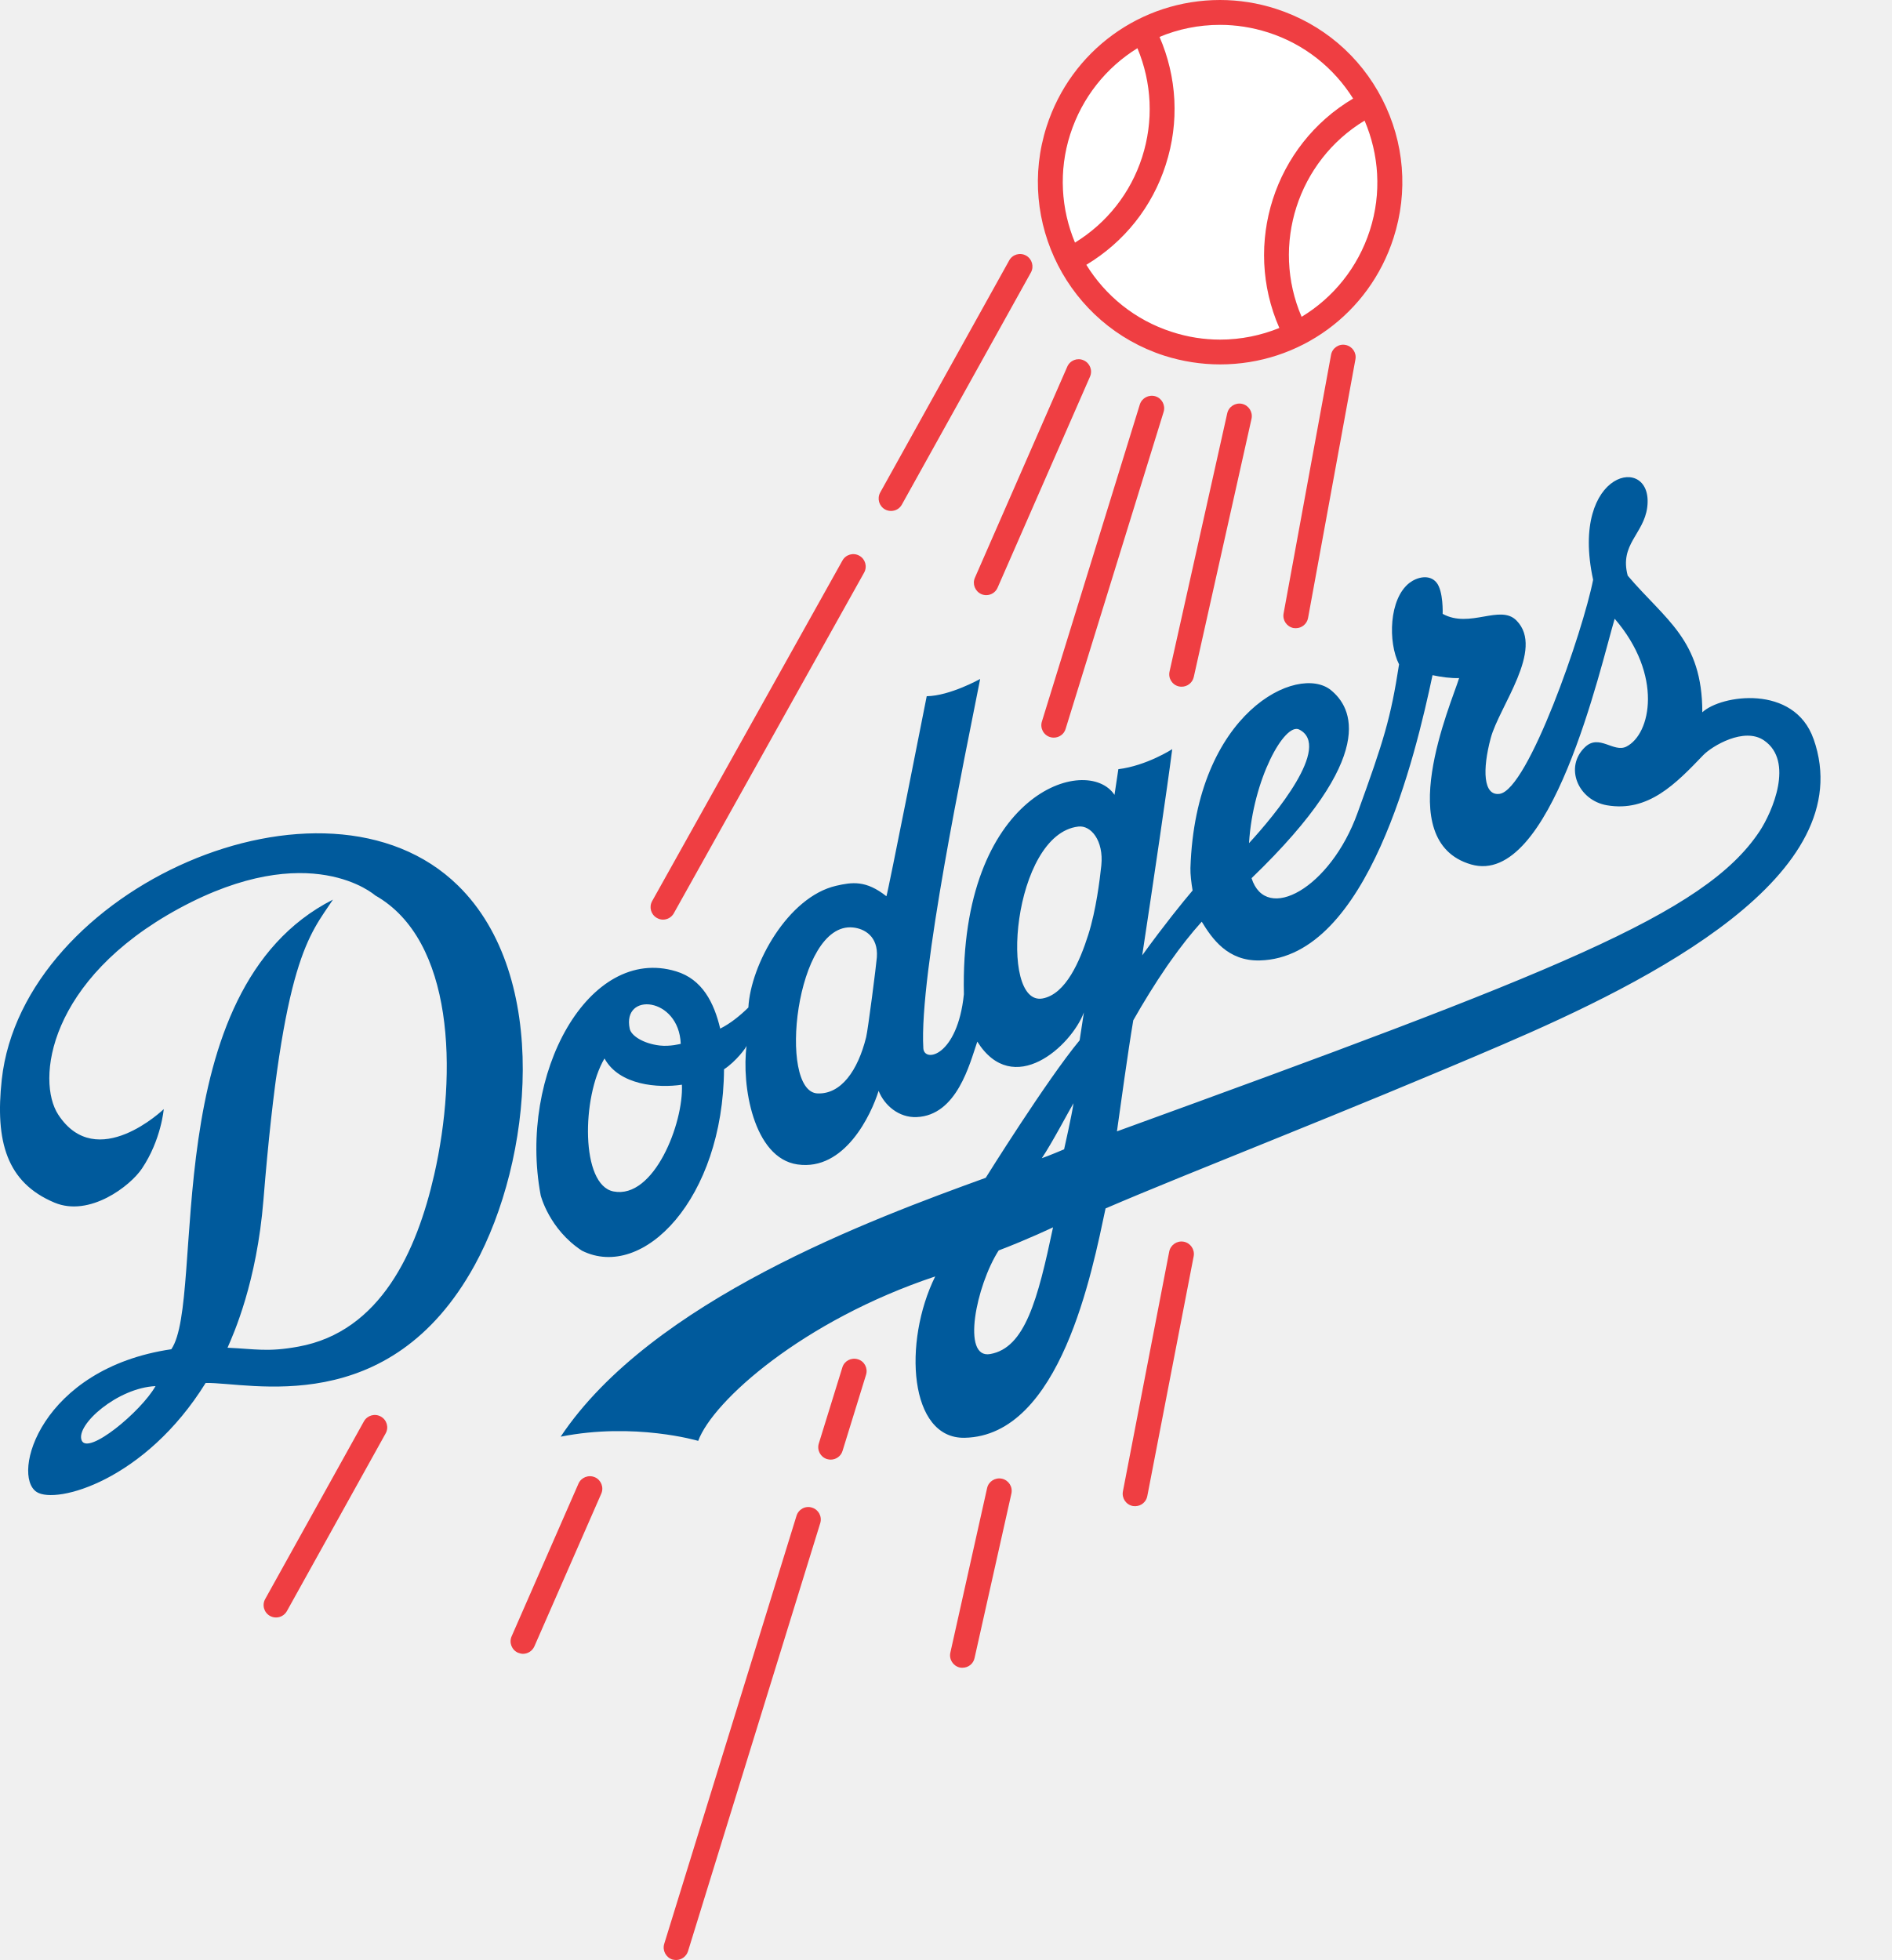
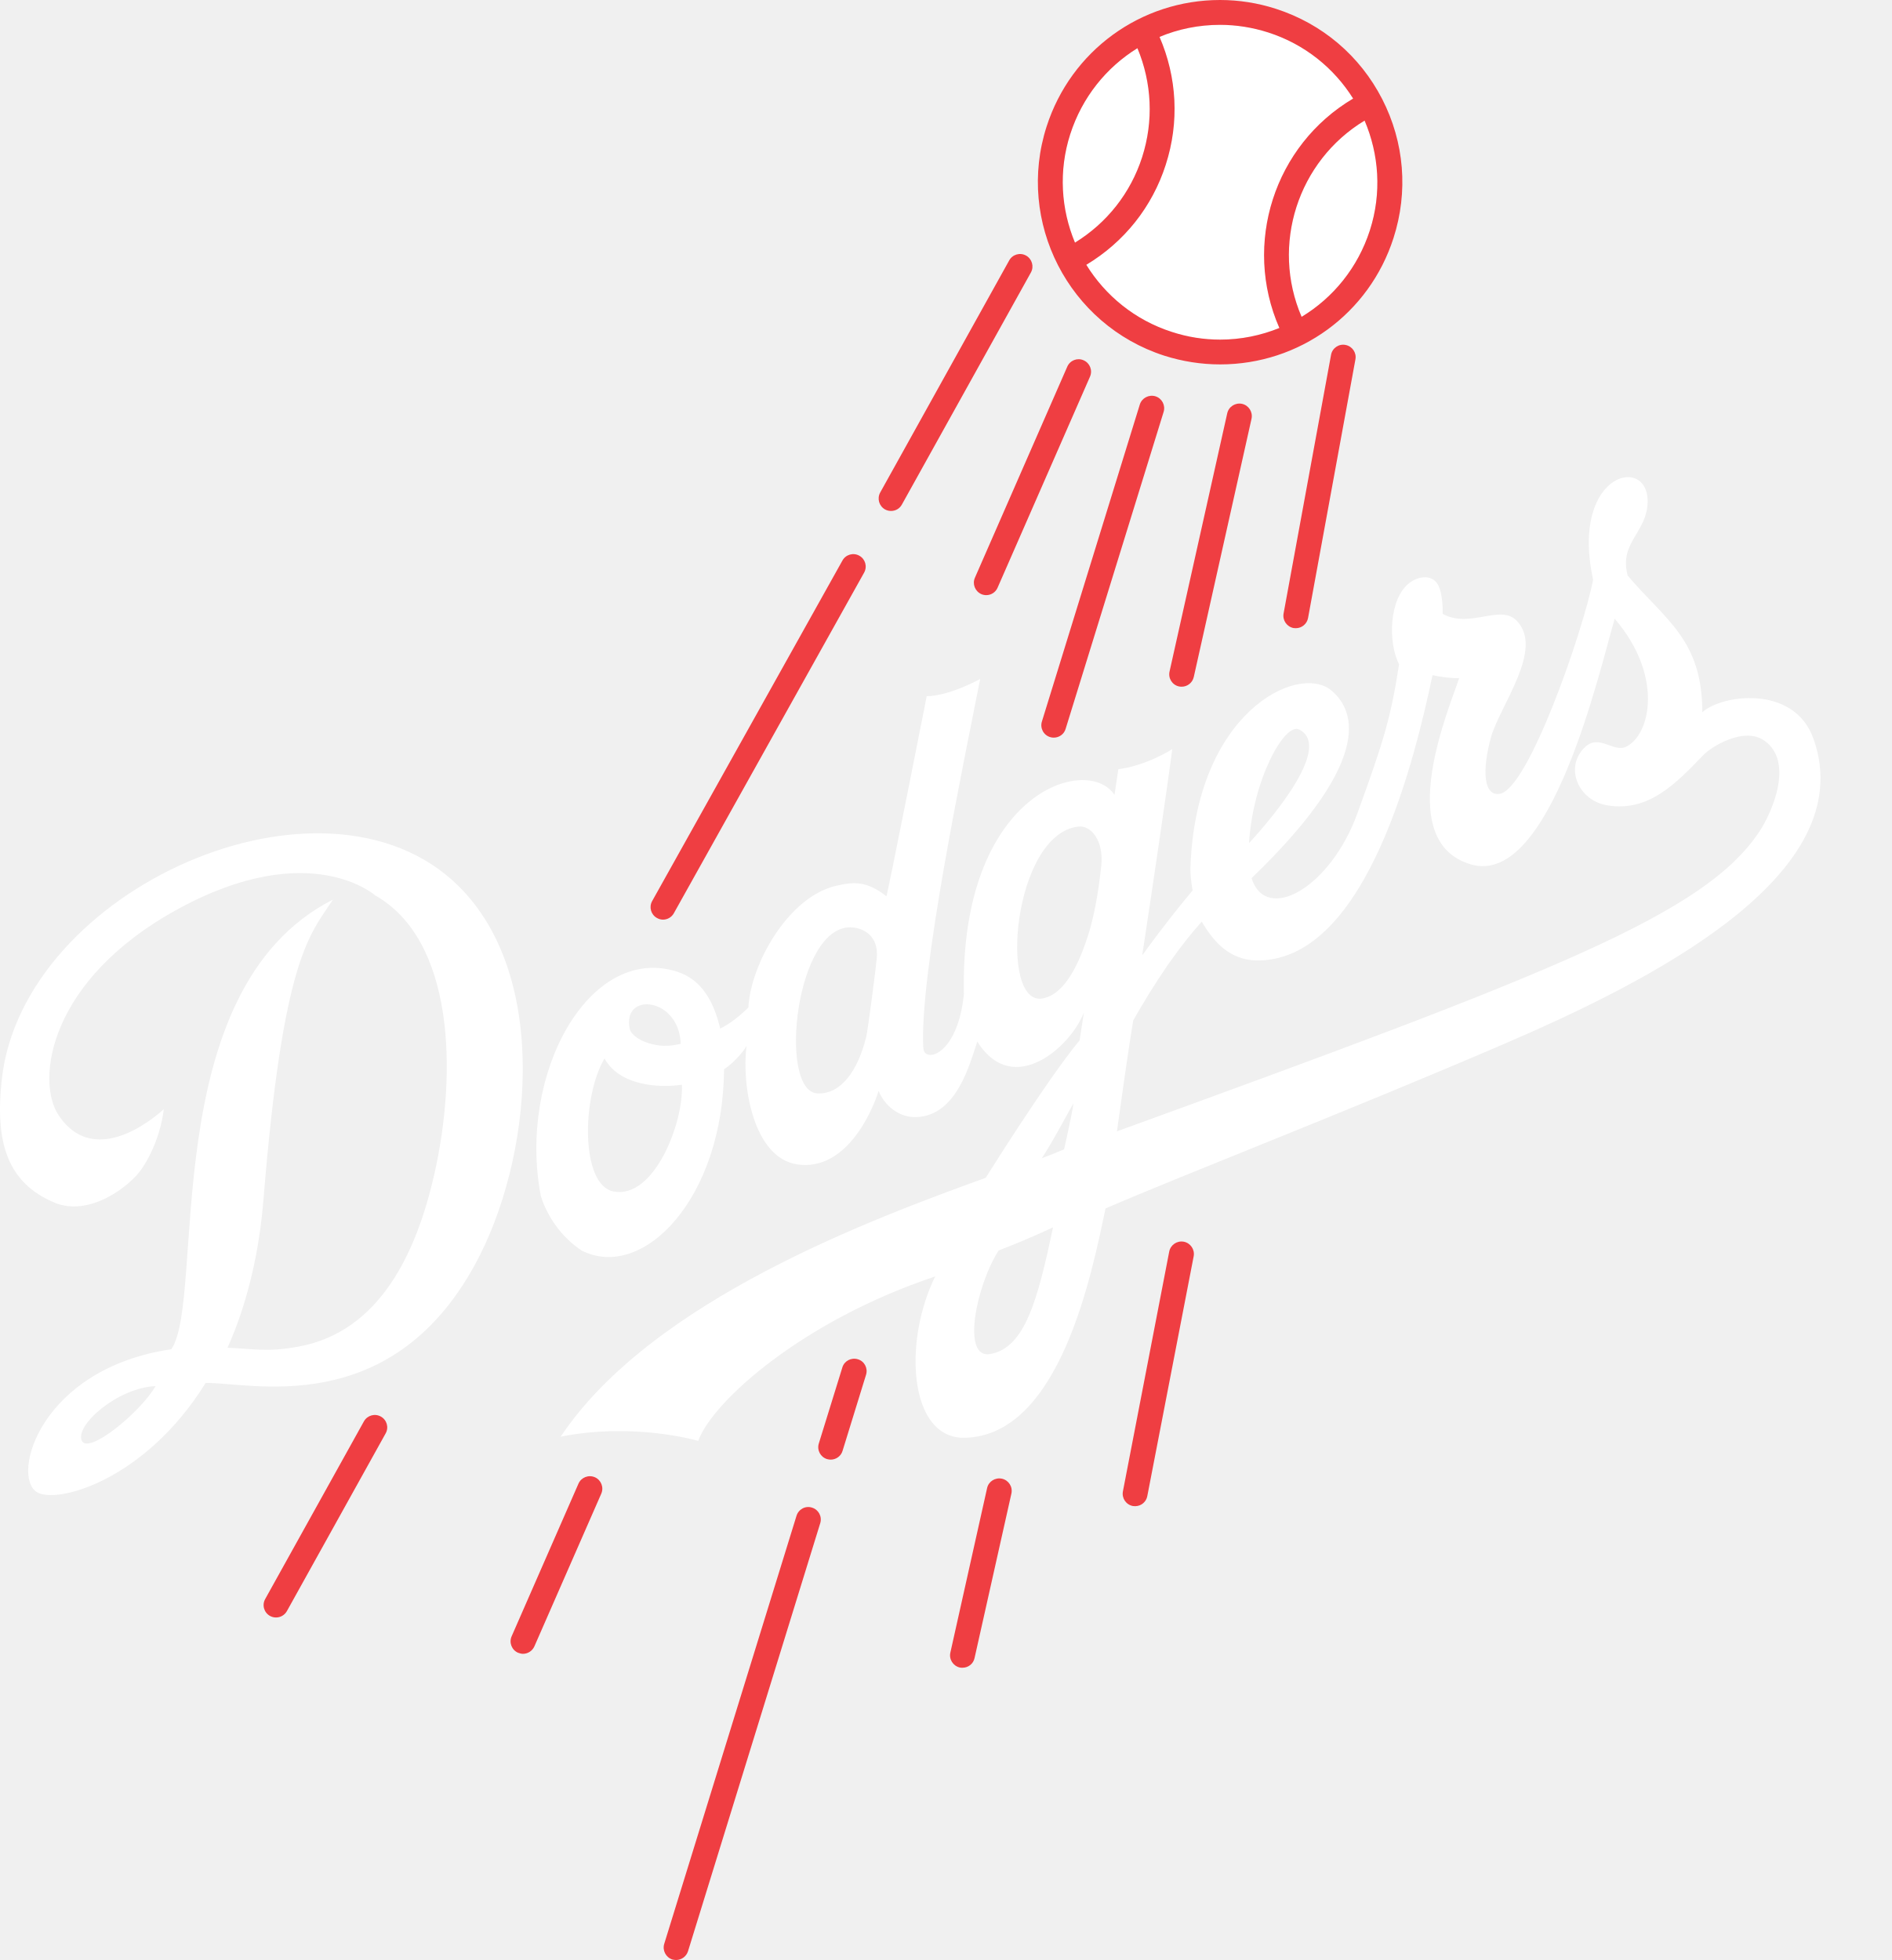
<svg xmlns="http://www.w3.org/2000/svg" viewBox="0 0 176.564 183.003">
-   <path fill="#005a9c" d="M.165 100.795c-.633 5.772.456 9.62 4.92 11.492 3.277 1.375 7.08-1.55 8.172-3.188 1.796-2.68 2.03-5.54 2.03-5.54s-6.25 6.008-9.845.52c-2.08-3.175-.97-12.603 11.27-19.255 12.24-6.64 18.314-1.222 18.314-1.222 7.36 4.165 7.684 16.498 5.514 26.068-1.626 7.142-5.004 14.668-12.684 16.063-2.883.527-3.99.218-6.614.103.575-1.31 2.73-6.112 3.352-13.792 1.822-22.527 4.27-24.693 6.49-28.047-16.642 8.452-11.837 37.245-15.09 41.98-12.204 1.798-14.987 11.773-12.567 13.33 1.835 1.175 10.126-1.074 15.772-10.182 4.093-.077 17.15 3.503 25.116-10.997 5.395-9.833 7.095-26.968-1.55-35.44-12.468-12.23-40.634.266-42.6 18.107M7.62 134.48c-.568-1.453 3.372-4.905 6.9-5.06-1.34 2.372-6.327 6.51-6.9 5.06M169.31 69c-1.807-5.148-8.65-4.125-10.384-2.493 0-6.78-3.423-8.593-6.964-12.758-.79-2.926 1.5-3.883 1.822-6.384.643-5.064-7.3-3.58-5.052 6.768-.948 4.827-6.067 19.61-8.73 19.988-1.534.218-1.617-2.263-.83-5.206.787-2.95 5.042-8.285 2.417-10.965-1.515-1.573-4.365.772-6.904-.635 0 0 .08-2.134-.58-2.93-.663-.798-1.82-.496-2.518.037-1.918 1.478-2.02 5.54-.973 7.61-.784 5.05-1.417 7.09-3.882 13.888-2.526 7-8.535 10.335-9.888 6.074 11.983-11.537 9.34-15.97 7.423-17.546-3.085-2.532-12.654 2.05-13.13 16.6-.013.6.08 1.37.203 2.096-.944 1.112-2.608 3.162-4.704 6.054.98-6.446 2.36-15.785 2.802-19.25 0 0-2.388 1.544-5.03 1.87l-.36 2.398c-2.56-3.856-14.482-.23-14.06 18.613-.597 5.79-3.707 6.44-3.787 5.044-.408-6.87 3.867-27.13 5.306-34.48 0 0-2.815 1.58-4.99 1.612 0 0-3.68 18.65-3.764 18.677-1.918-1.517-3.21-1.318-4.694-.977-4.49 1.035-7.982 7.346-8.192 11.363-.79.783-1.707 1.51-2.63 1.972-.568-2.403-1.663-4.608-4.12-5.347-8.14-2.48-14.778 9.57-12.638 20.92 0 0 .788 3.156 3.847 5.16 5.716 2.855 13.188-4.877 13.268-16.934 1.106-.72 2.108-2.062 2.108-2.216-.49 3.663.615 10.508 4.754 11.1 4.41.635 6.883-4.66 7.57-6.872.537 1.356 1.894 2.52 3.548 2.45 3.77-.155 4.956-4.982 5.666-7.045 3.358 5.334 8.77.424 9.952-2.73l-.4 2.608c-3.055 3.683-8.765 12.835-8.765 12.835-10.58 3.838-31.184 11.44-39.684 24.172 6.91-1.37 12.84.392 12.84.392 1.378-3.74 9.787-11.235 22.127-15.354-3.03 6.138-2.436 15.167 2.744 15.065 8.957-.173 11.914-15.566 13.16-21.415 7.95-3.42 22.167-8.895 37.02-15.277 13.805-5.93 33.555-15.833 29.08-28.552zM63.554 97.46s-.992.27-1.953.16c-1.553-.18-2.674-.92-2.81-1.562-.738-3.47 4.593-2.982 4.763 1.4zm-6.276 13.785c-3.086-.598-2.97-8.818-.843-12.417 1.38 2.513 5.01 2.783 7.227 2.45.17 3.572-2.603 10.706-6.385 9.967zM81.862 89.38c-.05.7-.833 6.8-1 7.462-.777 3.13-2.346 5.335-4.53 5.25-3.758-.134-2.06-16.034 3.293-15.495 1.066.103 2.38.823 2.237 2.783m10.585 37.045c-2.71.49-1.314-6.394.787-9.672 2.754-1.048 5.077-2.16 5.077-2.16-1.43 6.775-2.62 11.26-5.864 11.832m6.896-19.114s-1.424.605-2.082.83c.925-1.356 2.597-4.537 2.96-5.135-.145 1.068-.878 4.306-.878 4.306zM121.3 68.12c3.05 1.555-2.264 7.97-4.693 10.604.357-5.938 3.326-11.31 4.692-10.604zM97.344 93.224c-4.142.77-2.792-15.335 3.323-16.048 1.166-.147 2.388 1.292 2.15 3.632-.142 1.324-.482 4.152-1.215 6.46-.78 2.46-2.09 5.544-4.258 5.956m66.922-15.6c-5.122 7.74-19.153 13.164-59.99 28.01.367-2.577 1-7.25 1.524-10.367.914-1.613 1.987-3.368 3.16-5.077l.324-.457c.922-1.31 1.905-2.564 2.908-3.676.954 1.562 2.413 3.702 5.43 3.618 10.107-.257 14.542-19.23 16.117-26.634.764.168 1.763.303 2.483.27-.736 2.4-6.382 15.22 1.112 17.4 7.465 2.177 12.077-18.447 13.41-22.94 4.53 5.258 3.393 10.786 1.083 11.943-1.185.584-2.532-1.208-3.846.038-1.967 1.865-.662 4.976 2.05 5.438 3.856.655 6.414-2.005 8.99-4.692.798-.823 3.812-2.66 5.68-1.356 2.8 1.936.782 6.635-.435 8.485z" />
+   <path fill="#fff" d="M.165 100.795c-.633 5.772.456 9.62 4.92 11.492 3.277 1.375 7.08-1.55 8.172-3.188 1.796-2.68 2.03-5.54 2.03-5.54s-6.25 6.008-9.845.52c-2.08-3.175-.97-12.603 11.27-19.255 12.24-6.64 18.314-1.222 18.314-1.222 7.36 4.165 7.684 16.498 5.514 26.068-1.626 7.142-5.004 14.668-12.684 16.063-2.883.527-3.99.218-6.614.103.575-1.31 2.73-6.112 3.352-13.792 1.822-22.527 4.27-24.693 6.49-28.047-16.642 8.452-11.837 37.245-15.09 41.98-12.204 1.798-14.987 11.773-12.567 13.33 1.835 1.175 10.126-1.074 15.772-10.182 4.093-.077 17.15 3.503 25.116-10.997 5.395-9.833 7.095-26.968-1.55-35.44-12.468-12.23-40.634.266-42.6 18.107M7.62 134.48c-.568-1.453 3.372-4.905 6.9-5.06-1.34 2.372-6.327 6.51-6.9 5.06M169.31 69c-1.807-5.148-8.65-4.125-10.384-2.493 0-6.78-3.423-8.593-6.964-12.758-.79-2.926 1.5-3.883 1.822-6.384.643-5.064-7.3-3.58-5.052 6.768-.948 4.827-6.067 19.61-8.73 19.988-1.534.218-1.617-2.263-.83-5.206.787-2.95 5.042-8.285 2.417-10.965-1.515-1.573-4.365.772-6.904-.635 0 0 .08-2.134-.58-2.93-.663-.798-1.82-.496-2.518.037-1.918 1.478-2.02 5.54-.973 7.61-.784 5.05-1.417 7.09-3.882 13.888-2.526 7-8.535 10.335-9.888 6.074 11.983-11.537 9.34-15.97 7.423-17.546-3.085-2.532-12.654 2.05-13.13 16.6-.013.6.08 1.37.203 2.096-.944 1.112-2.608 3.162-4.704 6.054.98-6.446 2.36-15.785 2.802-19.25 0 0-2.388 1.544-5.03 1.87l-.36 2.398c-2.56-3.856-14.482-.23-14.06 18.613-.597 5.79-3.707 6.44-3.787 5.044-.408-6.87 3.867-27.13 5.306-34.48 0 0-2.815 1.58-4.99 1.612 0 0-3.68 18.65-3.764 18.677-1.918-1.517-3.21-1.318-4.694-.977-4.49 1.035-7.982 7.346-8.192 11.363-.79.783-1.707 1.51-2.63 1.972-.568-2.403-1.663-4.608-4.12-5.347-8.14-2.48-14.778 9.57-12.638 20.92 0 0 .788 3.156 3.847 5.16 5.716 2.855 13.188-4.877 13.268-16.934 1.106-.72 2.108-2.062 2.108-2.216-.49 3.663.615 10.508 4.754 11.1 4.41.635 6.883-4.66 7.57-6.872.537 1.356 1.894 2.52 3.548 2.45 3.77-.155 4.956-4.982 5.666-7.045 3.358 5.334 8.77.424 9.952-2.73l-.4 2.608c-3.055 3.683-8.765 12.835-8.765 12.835-10.58 3.838-31.184 11.44-39.684 24.172 6.91-1.37 12.84.392 12.84.392 1.378-3.74 9.787-11.235 22.127-15.354-3.03 6.138-2.436 15.167 2.744 15.065 8.957-.173 11.914-15.566 13.16-21.415 7.95-3.42 22.167-8.895 37.02-15.277 13.805-5.93 33.555-15.833 29.08-28.552zM63.554 97.46s-.992.27-1.953.16c-1.553-.18-2.674-.92-2.81-1.562-.738-3.47 4.593-2.982 4.763 1.4zm-6.276 13.785c-3.086-.598-2.97-8.818-.843-12.417 1.38 2.513 5.01 2.783 7.227 2.45.17 3.572-2.603 10.706-6.385 9.967zM81.862 89.38c-.05.7-.833 6.8-1 7.462-.777 3.13-2.346 5.335-4.53 5.25-3.758-.134-2.06-16.034 3.293-15.495 1.066.103 2.38.823 2.237 2.783m10.585 37.045c-2.71.49-1.314-6.394.787-9.672 2.754-1.048 5.077-2.16 5.077-2.16-1.43 6.775-2.62 11.26-5.864 11.832m6.896-19.114s-1.424.605-2.082.83c.925-1.356 2.597-4.537 2.96-5.135-.145 1.068-.878 4.306-.878 4.306zM121.3 68.12c3.05 1.555-2.264 7.97-4.693 10.604.357-5.938 3.326-11.31 4.692-10.604zM97.344 93.224c-4.142.77-2.792-15.335 3.323-16.048 1.166-.147 2.388 1.292 2.15 3.632-.142 1.324-.482 4.152-1.215 6.46-.78 2.46-2.09 5.544-4.258 5.956m66.922-15.6c-5.122 7.74-19.153 13.164-59.99 28.01.367-2.577 1-7.25 1.524-10.367.914-1.613 1.987-3.368 3.16-5.077l.324-.457c.922-1.31 1.905-2.564 2.908-3.676.954 1.562 2.413 3.702 5.43 3.618 10.107-.257 14.542-19.23 16.117-26.634.764.168 1.763.303 2.483.27-.736 2.4-6.382 15.22 1.112 17.4 7.465 2.177 12.077-18.447 13.41-22.94 4.53 5.258 3.393 10.786 1.083 11.943-1.185.584-2.532-1.208-3.846.038-1.967 1.865-.662 4.976 2.05 5.438 3.856.655 6.414-2.005 8.99-4.692.798-.823 3.812-2.66 5.68-1.356 2.8 1.936.782 6.635-.435 8.485z" />
  <path fill="#fff" d="M121.517 29.583c2.953-1.787 5.25-4.602 6.37-8.066 1.127-3.496.85-7.114-.49-10.258-6.243 3.78-8.762 11.626-5.88 18.323z" />
  <path fill="#fff" d="M109.402 30.99c1.466.483 2.986.72 4.51.72 1.94 0 3.807-.386 5.53-1.086-3.442-7.84-.48-17.064 6.886-21.42-1.774-2.83-4.505-5.072-7.92-6.17-1.466-.47-2.983-.714-4.503-.714-1.99 0-3.9.392-5.653 1.125 1.636 3.786 1.86 7.976.582 11.935-1.266 3.953-3.888 7.224-7.416 9.345 1.77 2.866 4.527 5.154 7.984 6.266z" />
  <path fill="#fff" d="M106.63 14.673c1.082-3.374.91-6.94-.44-10.174-2.906 1.792-5.162 4.587-6.268 8.013-1.112 3.452-.864 7.025.437 10.142 2.975-1.832 5.19-4.62 6.27-7.982z" />
  <path fill="#ef3e42" d="M129.04 9.25c-2.072-4.037-5.595-7.032-9.923-8.427C117.423.276 115.665 0 113.904 0c-7.41 0-13.917 4.743-16.19 11.8-2.875 8.92 2.05 18.53 10.978 21.408 1.694.54 3.452.816 5.22.816 7.406 0 13.914-4.737 16.182-11.794 1.395-4.33 1.016-8.94-1.054-12.98m-1.154 12.267c-1.118 3.464-3.416 6.28-6.37 8.066-2.882-6.697-.362-14.545 5.88-18.324 1.342 3.143 1.618 6.76.49 10.257zm-27.964-9.004c1.106-3.426 3.362-6.22 6.267-8.014 1.35 3.232 1.522 6.8.44 10.173-1.08 3.36-3.295 6.15-6.27 7.982-1.302-3.117-1.55-6.69-.438-10.142zm8.91 2.867c1.28-3.96 1.055-8.15-.58-11.935 1.75-.733 3.663-1.125 5.652-1.125 1.52 0 3.037.244 4.502.713 3.416 1.1 6.148 3.342 7.92 6.17-7.364 4.357-10.327 13.58-6.886 21.42-1.722.7-3.59 1.087-5.53 1.087-1.523 0-3.043-.238-4.51-.72-3.456-1.11-6.214-3.4-7.984-6.266 3.53-2.12 6.15-5.392 7.417-9.344zM35.553 132.262c-.56-.315-1.26-.11-1.575.443l-9.22 16.595c-.315.56-.112 1.266.45 1.58.18.097.37.142.56.142.41 0 .803-.212 1.018-.598l9.22-16.595c.312-.553.106-1.26-.453-1.568zm27.36-47.002 17.76-31.794c.313-.565.114-1.273-.45-1.58-.558-.316-1.268-.11-1.577.455L60.882 84.137c-.31.56-.11 1.266.45 1.574.183.103.372.155.562.155.41 0 .807-.218 1.02-.604zm32.88-61.396c-.56-.315-1.27-.11-1.578.456l-12.04 21.665c-.31.56-.11 1.266.45 1.58.18.098.37.142.564.142.408 0 .803-.212 1.01-.598l12.045-21.667c.31-.558.107-1.265-.452-1.58zM55.54 137.93c-.594-.257-1.275.012-1.532.59l-6.244 14.263c-.257.585.01 1.273.595 1.53.153.057.31.102.465.102.45 0 .874-.264 1.067-.7l6.244-14.256c.256-.585-.014-1.273-.595-1.53zm36.072-82.458c.15.064.312.096.463.096.45 0 .874-.263 1.06-.7l8.626-19.7c.258-.59-.008-1.27-.597-1.528-.585-.263-1.27.007-1.526.598l-8.622 19.706c-.258.582.013 1.264.597 1.528zM75.81 140.765c-.61-.2-1.26.147-1.45.765L62.01 181.5c-.184.61.154 1.265.768 1.458.116.026.228.045.347.045.488 0 .948-.32 1.106-.816l12.347-39.976c.186-.61-.155-1.26-.768-1.445zm4.278-13.851c-.61-.187-1.262.147-1.446.758l-2.198 7.102c-.193.617.15 1.273.768 1.46.11.03.232.05.34.05.496 0 .96-.32 1.107-.816l2.194-7.108c.19-.61-.148-1.266-.766-1.446zM107.867 37c-.614-.18-1.266.16-1.456.77l-9.141 29.6c-.19.617.154 1.266.768 1.452.113.04.232.05.34.05.496 0 .96-.314 1.106-.815l9.15-29.597c.19-.616-.155-1.27-.765-1.458zM93.54 138.065c-.627-.135-1.247.25-1.385.874l-3.43 15.36c-.142.63.252 1.246.876 1.395.087.02.174.02.258.02.53 0 1.012-.36 1.125-.907l3.44-15.36c.136-.63-.256-1.24-.883-1.383zm16.97-22.128c-.626-.116-1.233.295-1.355.932l-4.323 22.385c-.116.636.296 1.24.93 1.362.086.012.173.012.253.012.527-.013 1-.4 1.096-.945l4.33-22.392c.115-.63-.3-1.234-.93-1.356zm5.45-78.23c-.626-.135-1.246.257-1.387.88l-5.386 24.115c-.14.63.25 1.254.88 1.39.088.018.17.025.252.025.53 0 1.008-.367 1.13-.906l5.392-24.113c.134-.63-.257-1.248-.88-1.39zm9.65-5.502c-.63-.122-1.233.302-1.345.926l-4.432 24.154c-.113.63.302 1.234.93 1.356.073.007.144.013.217.013.546 0 1.035-.392 1.138-.95l4.422-24.148c.12-.63-.3-1.234-.93-1.35z" />
</svg>
